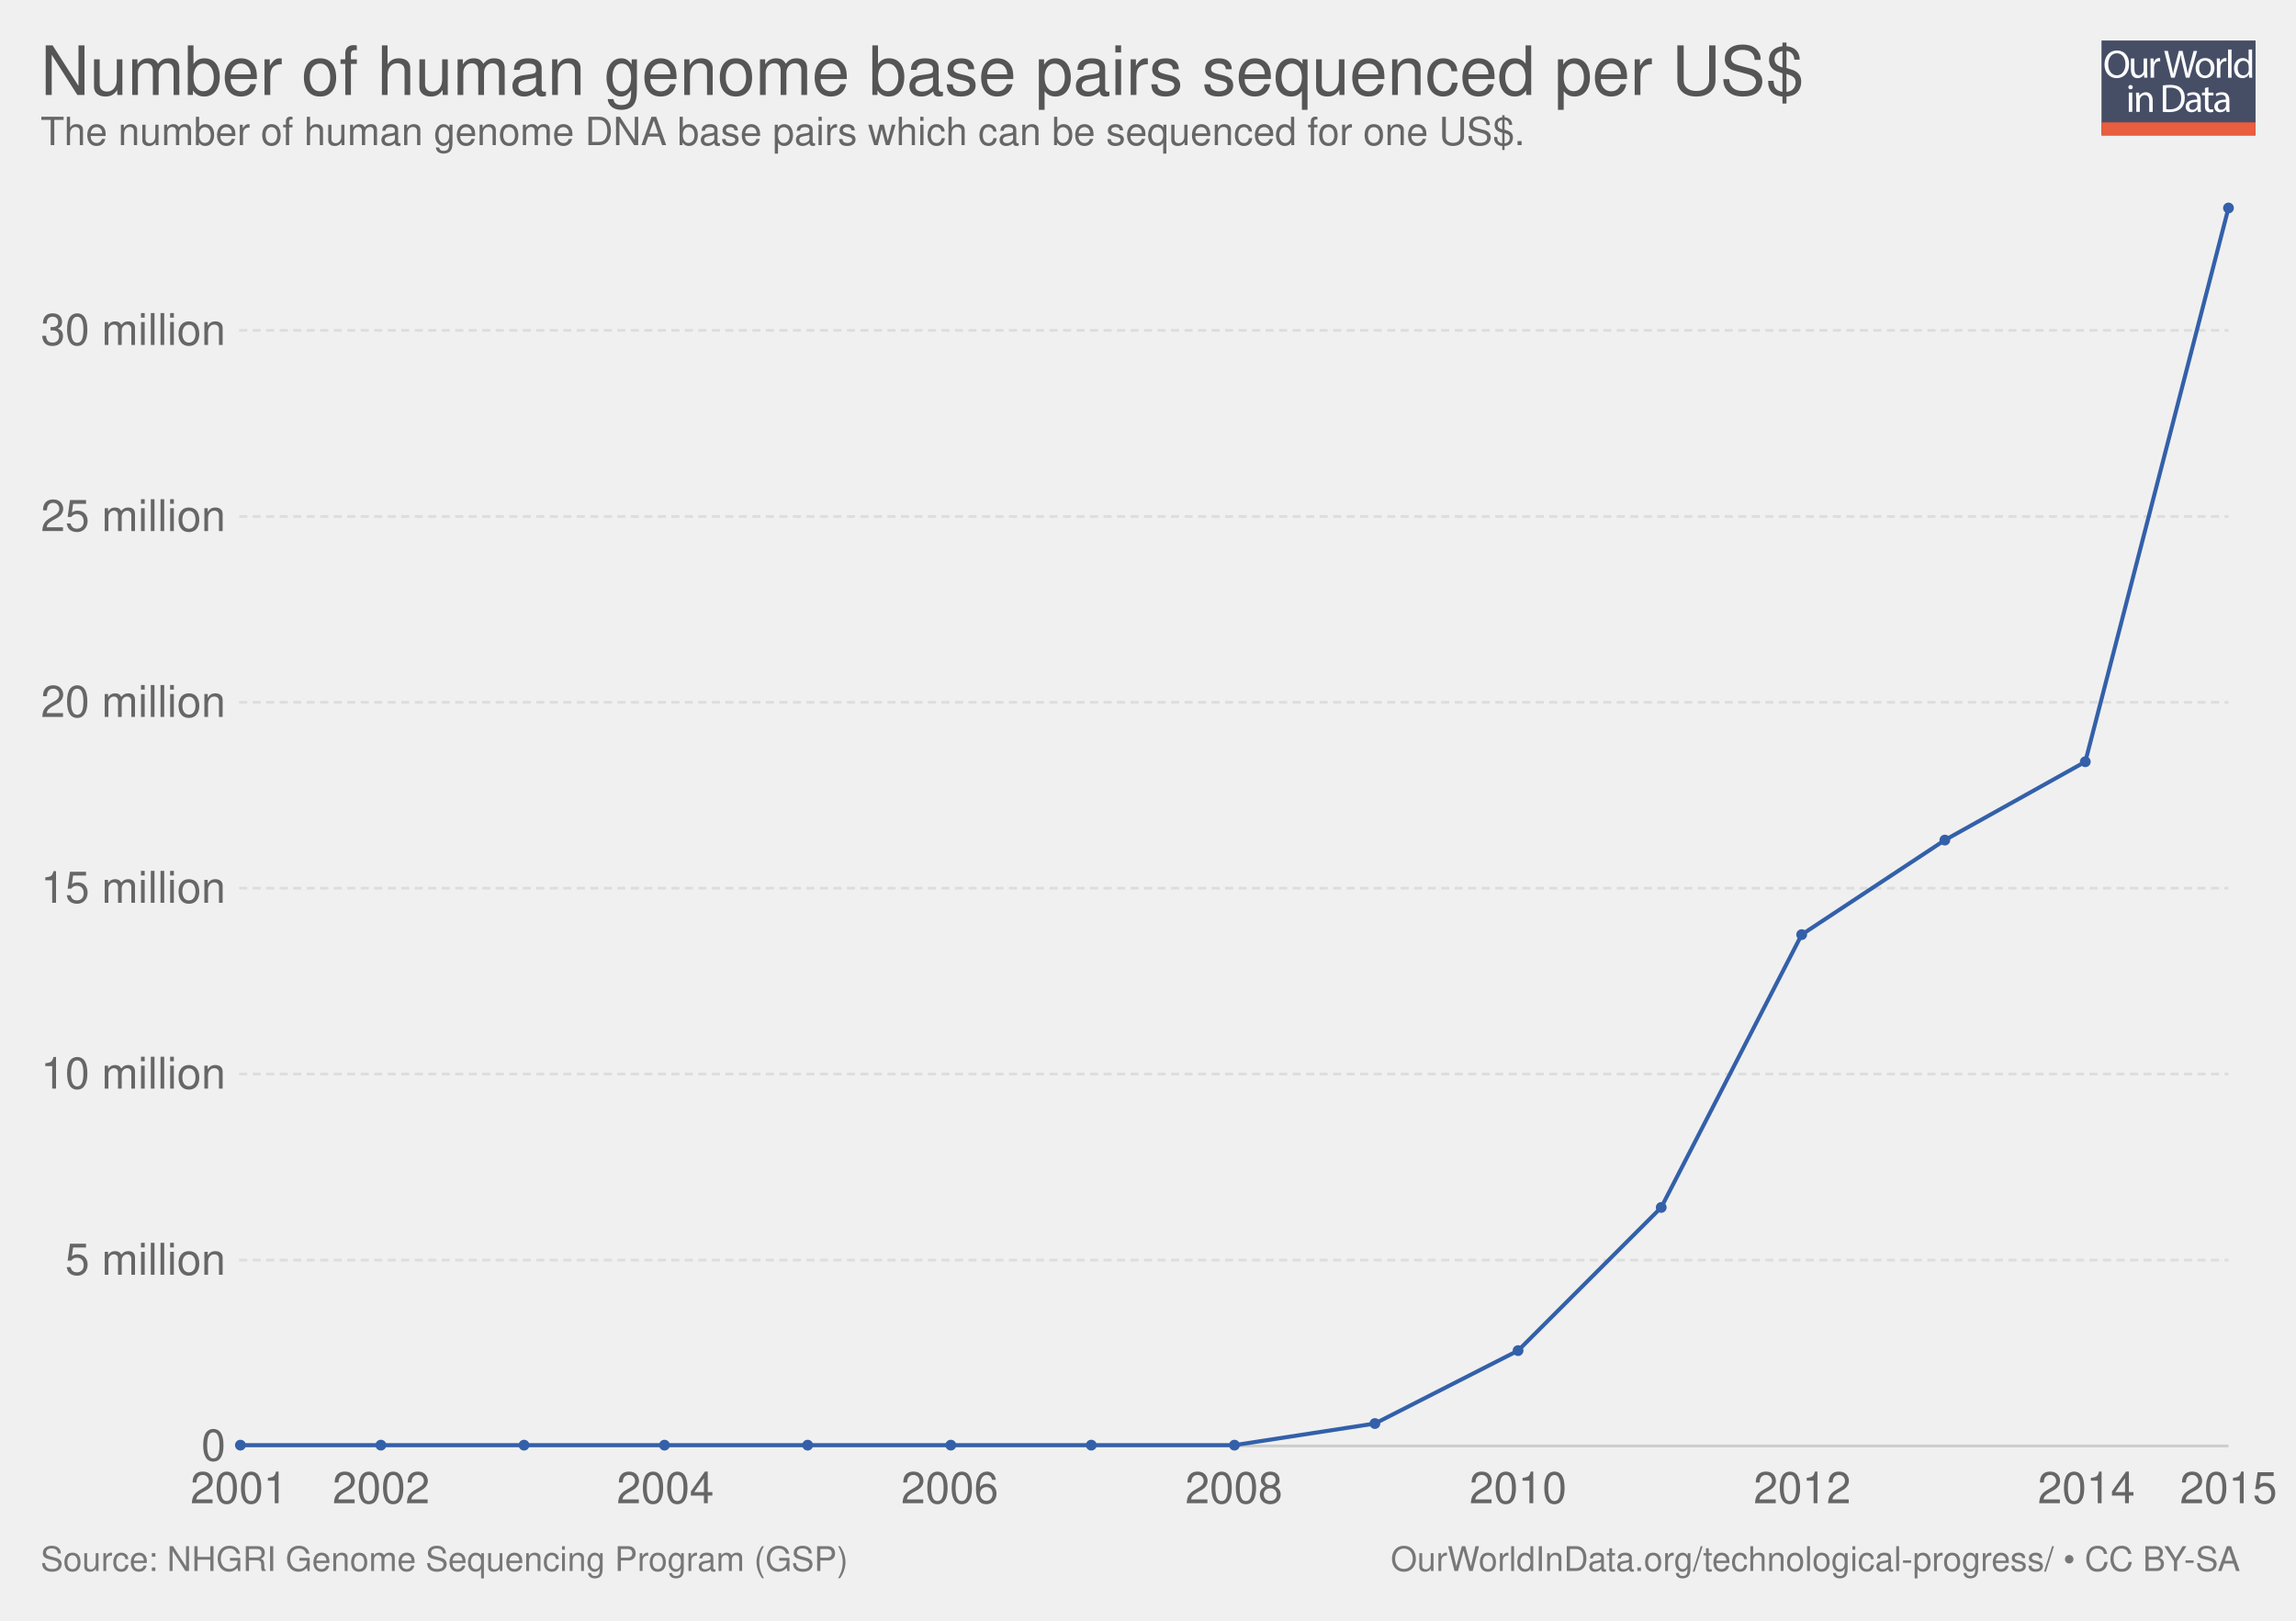
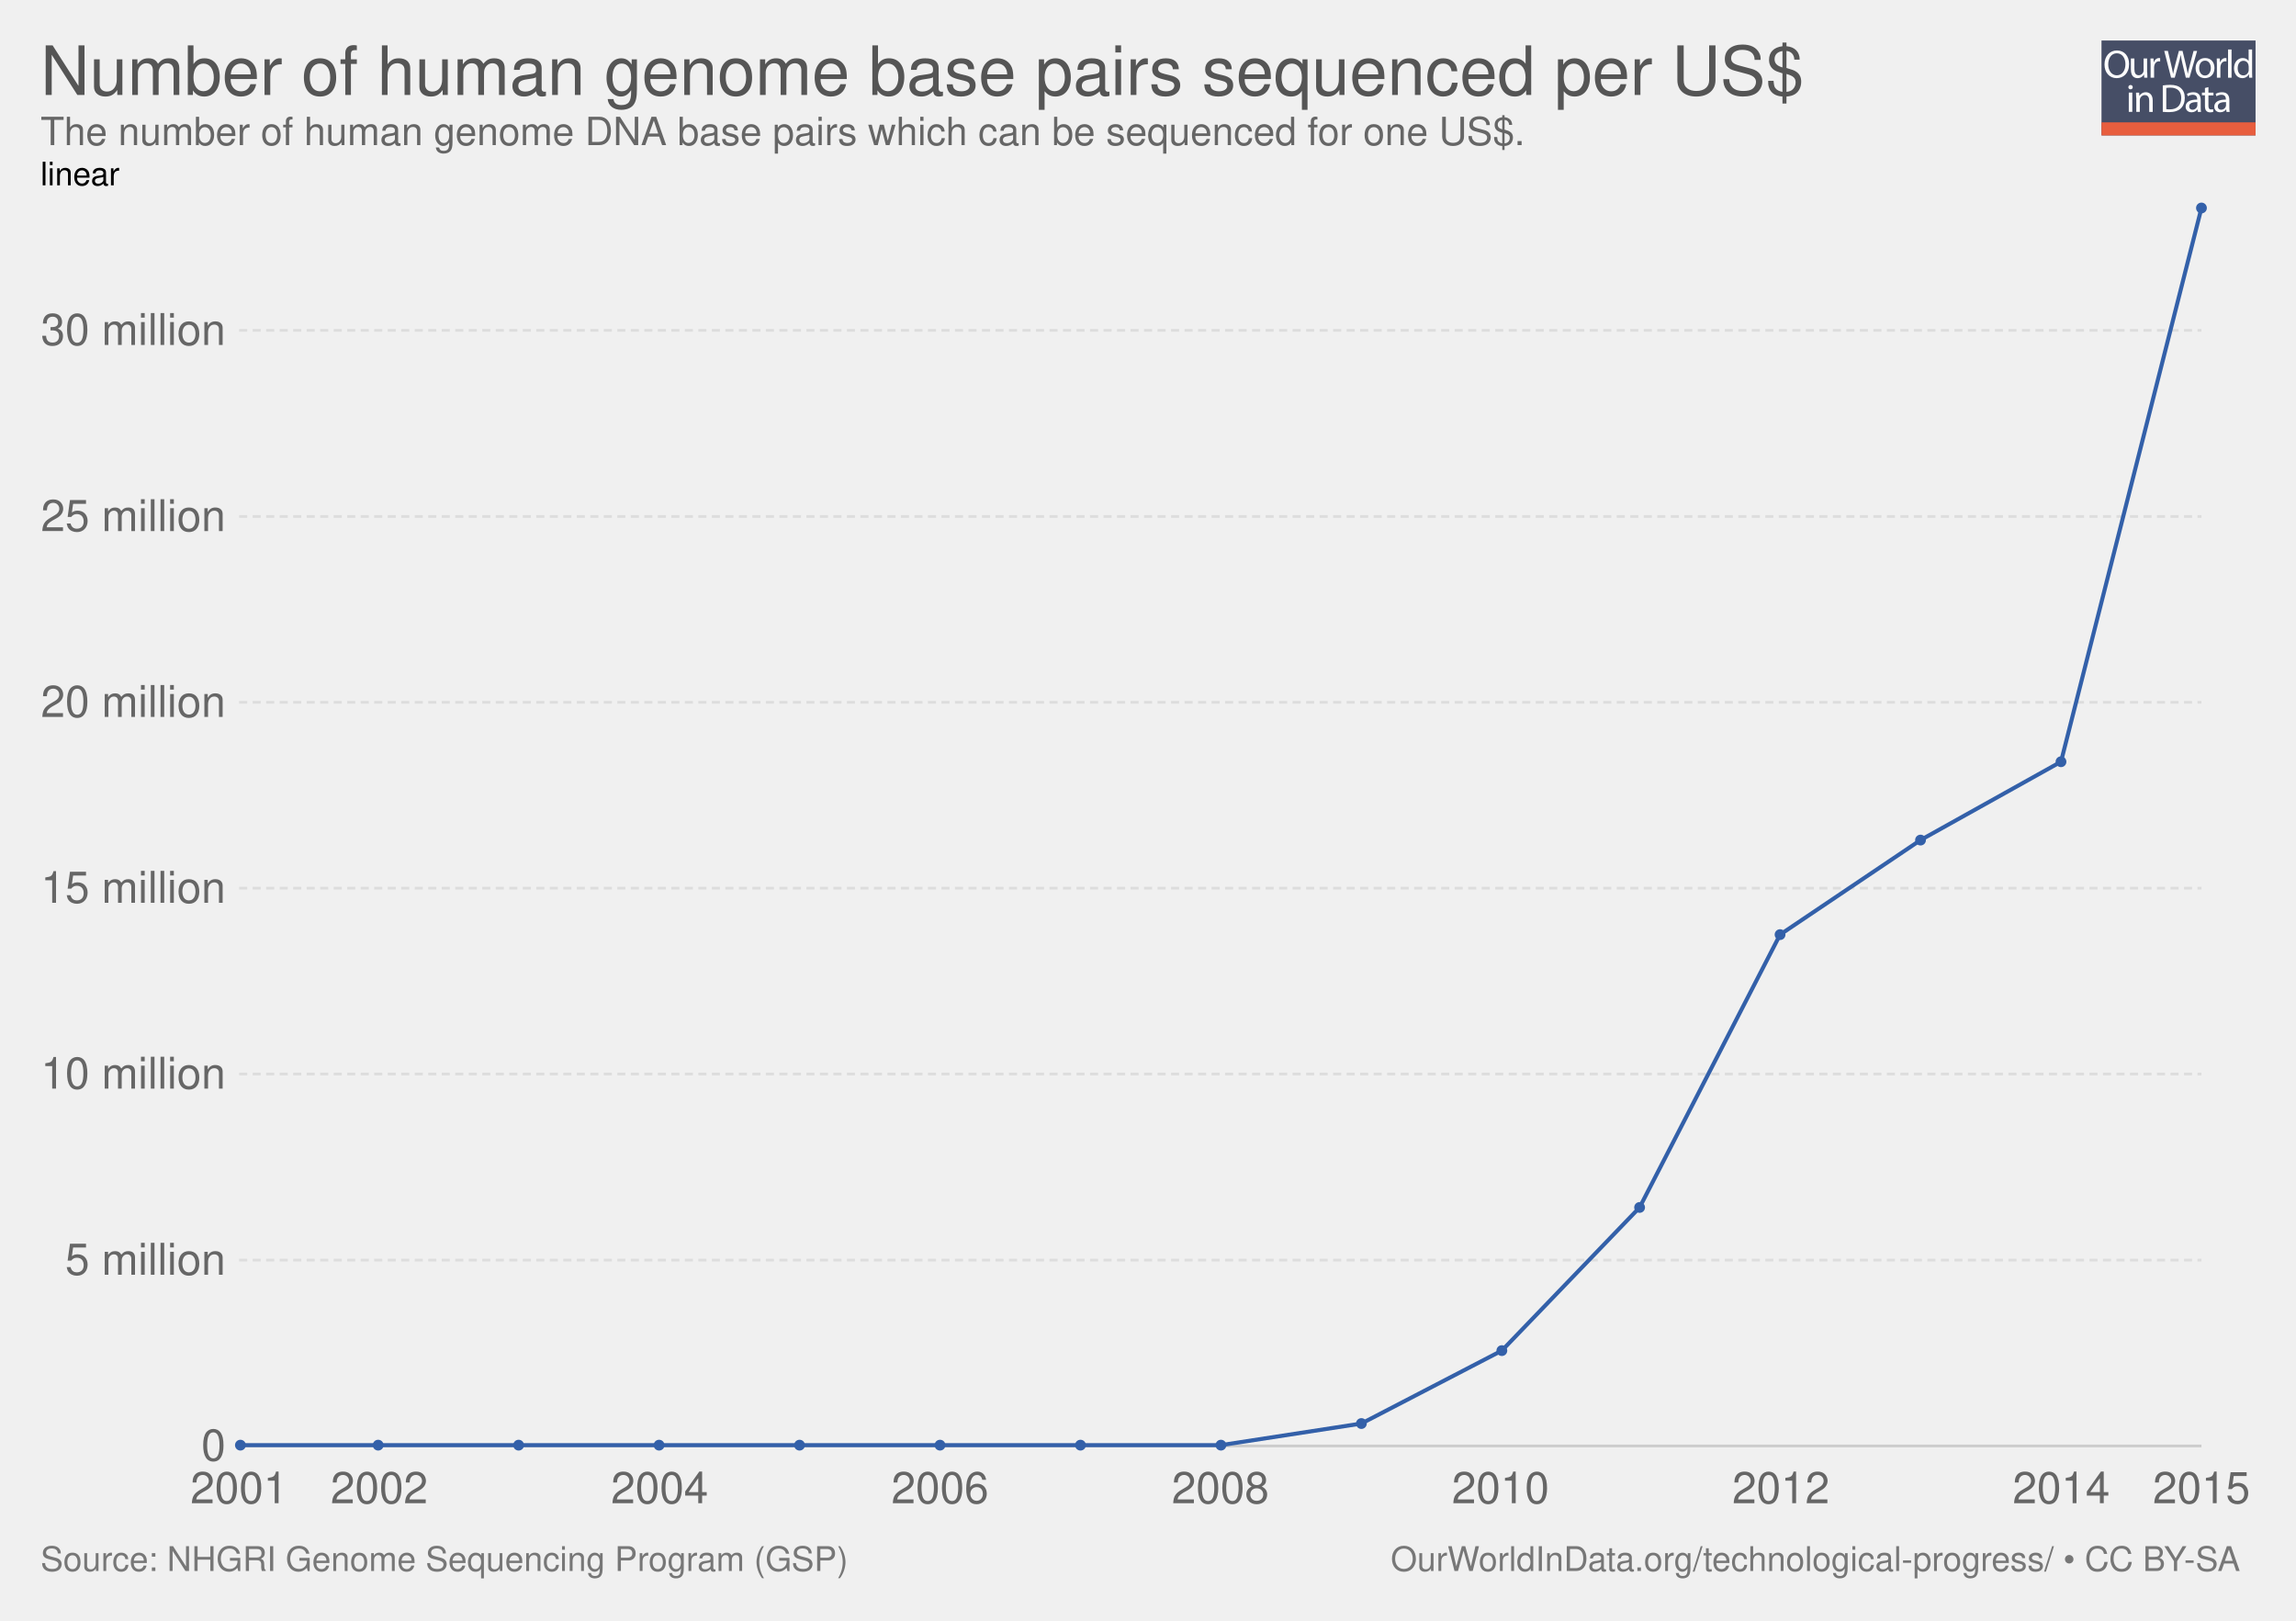
- <svg xmlns="http://www.w3.org/2000/svg" xmlns:xlink="http://www.w3.org/1999/xlink" version="1.1" style="font-family: 'Helvetica Neue', Helvetica, Arial, sans-serif; font-size: 18px; background-color: white; text-rendering: optimizeLegibility; -webkit-font-smoothing: antialiased;" width="850" height="600">
+ <svg xmlns="http://www.w3.org/2000/svg" xmlns:xlink="http://www.w3.org/1999/xlink" version="1.1" style="font-family:'Helvetica Neue', Helvetica, Arial, sans-serif;font-size:18px;background-color:white;text-rendering:optimizeLegibility;-webkit-font-smoothing:antialiased" width="850" height="600">
  <g class="ChartTab">
    <g class="HeaderView">
      <g opacity="0.8" transform="translate(778, 15) scale(0.27)">
        <a xlink:href="https://ourworldindata.org" target="_blank">
          <g>
            <rect x="0" y="0" fill="#1B2543" width="211.2" height="130.1" />
            <rect x="0" y="112.2" fill="#E63912" width="211.2" height="17.9" />
            <g>
              <rect x="1.2" y="12.3" fill="none" width="210.2" height="99.2" />
              <path fill="#FFFFFF" d="M37.8,32.2c0,12.7-7.7,19.4-17.1,19.4c-9.7,0-16.6-7.5-16.6-18.7c0-11.7,7.3-19.3,17.1-19.3 C31.3,13.7,37.8,21.3,37.8,32.2z M9.2,32.8c0,7.9,4.3,14.9,11.8,14.9c7.5,0,11.8-6.9,11.8-15.3c0-7.3-3.8-14.9-11.8-14.9 C13.1,17.5,9.2,24.8,9.2,32.8z" />
              <path fill="#FFFFFF" d="M62.7,43.8c0,2.7,0.1,5.1,0.2,7.2h-4.3l-0.3-4.3h-0.1c-1.3,2.1-4,4.9-8.8,4.9c-4.2,0-9.1-2.3-9.1-11.6 V24.6h4.8v14.6c0,5,1.5,8.4,5.9,8.4c3.2,0,5.5-2.2,6.3-4.4c0.3-0.7,0.4-1.6,0.4-2.5V24.6h4.8V43.8z" />
              <path fill="#FFFFFF" d="M67.3,32.8c0-3.1-0.1-5.8-0.2-8.2h4.2l0.2,5.2h0.2c1.2-3.5,4.1-5.8,7.3-5.8c0.5,0,0.9,0.1,1.4,0.2v4.5 c-0.5-0.1-1-0.2-1.6-0.2c-3.4,0-5.8,2.6-6.5,6.2c-0.1,0.7-0.2,1.4-0.2,2.2V51h-4.8V32.8z" />
              <path fill="#FFFFFF" d="M95.4,51l-9.4-36.8h5l4.4,18.6c1.1,4.6,2.1,9.2,2.7,12.7h0.1c0.6-3.7,1.8-8,3-12.8l4.9-18.5h5l4.5,18.7 c1,4.4,2,8.7,2.6,12.6h0.1c0.8-4,1.8-8.1,3-12.7l4.9-18.5h4.9L120.6,51h-5L111,31.9c-1.1-4.7-1.9-8.3-2.4-12h-0.1 c-0.7,3.7-1.5,7.3-2.8,12L100.4,51H95.4z" />
              <path fill="#FFFFFF" d="M154.9,37.6c0,9.8-6.8,14-13.2,14c-7.2,0-12.7-5.2-12.7-13.6c0-8.8,5.8-14,13.1-14 C149.8,24,154.9,29.5,154.9,37.6z M133.9,37.9c0,5.8,3.3,10.1,8,10.1c4.6,0,8-4.3,8-10.3c0-4.5-2.2-10.1-7.9-10.1 C136.3,27.6,133.9,32.8,133.9,37.9z" />
              <path fill="#FFFFFF" d="M158.2,32.8c0-3.1-0.1-5.8-0.2-8.2h4.2l0.2,5.2h0.2c1.2-3.5,4.1-5.8,7.3-5.8c0.5,0,0.9,0.1,1.4,0.2v4.5 c-0.5-0.1-1-0.2-1.6-0.2c-3.4,0-5.8,2.6-6.5,6.2c-0.1,0.7-0.2,1.4-0.2,2.2V51h-4.8V32.8z" />
              <path fill="#FFFFFF" d="M173.5,12.3h4.8V51h-4.8V12.3z" />
              <path fill="#FFFFFF" d="M206.5,12.3v31.9c0,2.3,0.1,5,0.2,6.8h-4.3l-0.2-4.6H202c-1.5,2.9-4.7,5.2-9,5.2 c-6.4,0-11.3-5.4-11.3-13.4c-0.1-8.8,5.4-14.2,11.9-14.2c4,0,6.8,1.9,8,4h0.1V12.3H206.5z M201.7,35.4c0-0.6-0.1-1.4-0.2-2 c-0.7-3.1-3.3-5.6-6.9-5.6c-5,0-7.9,4.4-7.9,10.2c0,5.3,2.6,9.8,7.8,9.8c3.2,0,6.2-2.1,7.1-5.7c0.2-0.7,0.2-1.3,0.2-2.1V35.4z" />
              <path fill="#FFFFFF" d="M42.8,64c0.1,1.6-1.1,2.9-3.1,2.9c-1.7,0-2.9-1.3-2.9-2.9c0-1.7,1.3-3,3-3C41.7,61,42.8,62.3,42.8,64z M37.4,97.8V71.4h4.8v26.4H37.4z" />
              <path fill="#FFFFFF" d="M47.5,78.6c0-2.7-0.1-5-0.2-7.1h4.3l0.3,4.4h0.1c1.3-2.5,4.4-5,8.8-5c3.7,0,9.4,2.2,9.4,11.2v15.8h-4.8 V82.6c0-4.3-1.6-7.8-6.1-7.8c-3.2,0-5.6,2.2-6.5,4.9c-0.2,0.6-0.3,1.4-0.3,2.2v15.9h-4.8V78.6z" />
              <path fill="#FFFFFF" d="M84,61.6c2.9-0.4,6.3-0.8,10.1-0.8c6.8,0,11.7,1.6,14.9,4.6c3.3,3,5.2,7.3,5.2,13.2c0,6-1.9,10.9-5.3,14.3 c-3.4,3.4-9.1,5.3-16.3,5.3c-3.4,0-6.2-0.2-8.6-0.4V61.6z M88.8,94.1c1.2,0.2,3,0.3,4.8,0.3c10.2,0,15.7-5.7,15.7-15.6 c0.1-8.7-4.9-14.2-14.9-14.2c-2.5,0-4.3,0.2-5.6,0.5V94.1z" />
              <path fill="#FFFFFF" d="M132.1,97.8l-0.4-3.3h-0.2c-1.5,2.1-4.3,3.9-8.1,3.9c-5.4,0-8.1-3.8-8.1-7.6c0-6.4,5.7-9.9,15.9-9.8v-0.5 c0-2.2-0.6-6.1-6-6.1c-2.5,0-5,0.8-6.9,2l-1.1-3.2c2.2-1.4,5.4-2.3,8.7-2.3c8.1,0,10.1,5.5,10.1,10.8v9.9c0,2.3,0.1,4.5,0.4,6.3 H132.1z M131.4,84.4c-5.3-0.1-11.2,0.8-11.2,5.9c0,3.1,2.1,4.6,4.5,4.6c3.4,0,5.6-2.2,6.4-4.4c0.2-0.5,0.3-1,0.3-1.5V84.4z" />
              <path fill="#FFFFFF" d="M146.6,63.9v7.6h6.9v3.7h-6.9v14.2c0,3.3,0.9,5.1,3.6,5.1c1.3,0,2.2-0.2,2.8-0.3l0.2,3.6 c-0.9,0.4-2.4,0.7-4.3,0.7c-2.2,0-4-0.7-5.2-2c-1.4-1.4-1.9-3.8-1.9-6.9V75.1h-4.1v-3.7h4.1v-6.3L146.6,63.9z" />
              <path fill="#FFFFFF" d="M171.4,97.8l-0.4-3.3h-0.2c-1.5,2.1-4.3,3.9-8.1,3.9c-5.4,0-8.1-3.8-8.1-7.6c0-6.4,5.7-9.9,15.9-9.8v-0.5 c0-2.2-0.6-6.1-6-6.1c-2.5,0-5,0.8-6.9,2l-1.1-3.2c2.2-1.4,5.4-2.3,8.7-2.3c8.1,0,10.1,5.5,10.1,10.8v9.9c0,2.3,0.1,4.5,0.4,6.3 H171.4z M170.7,84.4c-5.3-0.1-11.2,0.8-11.2,5.9c0,3.1,2.1,4.6,4.5,4.6c3.4,0,5.6-2.2,6.4-4.4c0.2-0.5,0.3-1,0.3-1.5V84.4z" />
            </g>
          </g>
        </a>
      </g>
      <a href="https://ourworldindata.org/grapher/number-of-human-genome-base-pairs-sequenced-per-us" target="_blank">
        <text font-size="25.20" x="15.0" y="35.2" fill="#555">
          <tspan x="15" y="35.16">Number of human genome base pairs sequenced per US$</tspan>
        </text>
      </a>
      <text font-size="14.40" x="15.0" y="53.7" fill="#666">
        <tspan x="15" y="53.72">The number of human genome DNA base pairs which can be sequenced for one US$. </tspan>
      </text>
    </g>
    <g class="LineChart">
      <defs>
-         <clipPath id="boundsClip-2229">
+         <clipPath id="boundsClip-9">
          <rect x="78.526" y="0" width="830" height="959.8" />
        </clipPath>
      </defs>
      <g class="AxisBoxView">
        <g class="HorizontalAxis">
          <text x="88.5" y="556.5" fill="#666" text-anchor="middle" font-size="16.2">2001</text>
-           <text x="141.1" y="556.5" fill="#666" text-anchor="middle" font-size="16.2">2002</text>
-           <text x="246.3" y="556.5" fill="#666" text-anchor="middle" font-size="16.2">2004</text>
-           <text x="351.6" y="556.5" fill="#666" text-anchor="middle" font-size="16.2">2006</text>
-           <text x="456.8" y="556.5" fill="#666" text-anchor="middle" font-size="16.2">2008</text>
-           <text x="562" y="556.5" fill="#666" text-anchor="middle" font-size="16.2">2010</text>
-           <text x="667.2" y="556.5" fill="#666" text-anchor="middle" font-size="16.2">2012</text>
-           <text x="772.4" y="556.5" fill="#666" text-anchor="middle" font-size="16.2">2014</text>
-           <text x="825" y="556.5" fill="#666" text-anchor="middle" font-size="16.2">2015</text>
+           <text x="140.4" y="556.5" fill="#666" text-anchor="middle" font-size="16.2">2002</text>
+           <text x="244.2" y="556.5" fill="#666" text-anchor="middle" font-size="16.2">2004</text>
+           <text x="348" y="556.5" fill="#666" text-anchor="middle" font-size="16.2">2006</text>
+           <text x="451.8" y="556.5" fill="#666" text-anchor="middle" font-size="16.2">2008</text>
+           <text x="555.5" y="556.5" fill="#666" text-anchor="middle" font-size="16.2">2010</text>
+           <text x="659.3" y="556.5" fill="#666" text-anchor="middle" font-size="16.2">2012</text>
+           <text x="763.1" y="556.5" fill="#666" text-anchor="middle" font-size="16.2">2014</text>
+           <text x="815" y="556.5" fill="#666" text-anchor="middle" font-size="16.2">2015</text>
        </g>
        <g class="VerticalAxis">
          <text x="83.53" y="535.3" fill="#666" dominant-baseline="middle" text-anchor="end" font-size="16.2">0</text>
          <text x="83.53" y="466.5" fill="#666" dominant-baseline="middle" text-anchor="end" font-size="16.2">5 million</text>
          <text x="83.53" y="397.6" fill="#666" dominant-baseline="middle" text-anchor="end" font-size="16.2">10 million</text>
          <text x="83.53" y="328.8" fill="#666" dominant-baseline="middle" text-anchor="end" font-size="16.2">15 million</text>
          <text x="83.53" y="260" fill="#666" dominant-baseline="middle" text-anchor="end" font-size="16.2">20 million</text>
          <text x="83.53" y="191.2" fill="#666" dominant-baseline="middle" text-anchor="end" font-size="16.2">25 million</text>
          <text x="83.53" y="122.3" fill="#666" dominant-baseline="middle" text-anchor="end" font-size="16.2">30 million</text>
+           <text x="15" y="68.6" style="font-size:12px;text-transform:uppercase;cursor:pointer" class="clickable">linear</text>
        </g>
        <g class="AxisGridLines">
-           <line x1="88.53" y1="535.3" x2="825.00" y2="535.3" stroke="#ccc" />
-           <line x1="88.53" y1="466.5" x2="825.00" y2="466.5" stroke="#ddd" stroke-dasharray="3,2" />
-           <line x1="88.53" y1="397.6" x2="825.00" y2="397.6" stroke="#ddd" stroke-dasharray="3,2" />
-           <line x1="88.53" y1="328.8" x2="825.00" y2="328.8" stroke="#ddd" stroke-dasharray="3,2" />
-           <line x1="88.53" y1="260" x2="825.00" y2="260" stroke="#ddd" stroke-dasharray="3,2" />
-           <line x1="88.53" y1="191.2" x2="825.00" y2="191.2" stroke="#ddd" stroke-dasharray="3,2" />
-           <line x1="88.53" y1="122.3" x2="825.00" y2="122.3" stroke="#ddd" stroke-dasharray="3,2" />
+           <line x1="88.53" y1="535.3" x2="815.00" y2="535.3" stroke="#ccc" />
+           <line x1="88.53" y1="466.5" x2="815.00" y2="466.5" stroke="#ddd" stroke-dasharray="3,2" />
+           <line x1="88.53" y1="397.6" x2="815.00" y2="397.6" stroke="#ddd" stroke-dasharray="3,2" />
+           <line x1="88.53" y1="328.8" x2="815.00" y2="328.8" stroke="#ddd" stroke-dasharray="3,2" />
+           <line x1="88.53" y1="260" x2="815.00" y2="260" stroke="#ddd" stroke-dasharray="3,2" />
+           <line x1="88.53" y1="191.2" x2="815.00" y2="191.2" stroke="#ddd" stroke-dasharray="3,2" />
+           <line x1="88.53" y1="122.3" x2="815.00" y2="122.3" stroke="#ddd" stroke-dasharray="3,2" />
        </g>
      </g>
-       <g clip-path="url(#boundsClip-2229)">
+       <g clip-path="url(#boundsClip-9)">
        <g class="Lines">
-           <rect x="89" y="77" width="736" height="459" fill="rgba(255,255,255,0)" opacity="0" />
+           <rect x="89" y="77" width="726" height="459" fill="rgba(255,255,255,0)" opacity="0" />
          <g class="key-Genome_0">
-             <path stroke="#3360a9" stroke-linecap="round" d="M89 535L141 535L194 535L246 535L299 535L352 535L404 535L457 535L509 527L562 500L615 447L667 346L720 311L772 282L825 77" fill="none" stroke-width="1.5" />
+             <path stroke="#3360a9" stroke-linecap="round" d="M89 535L140 535L192 535L244 535L296 535L348 535L400 535L452 535L504 527L556 500L607 447L659 346L711 311L763 282L815 77" fill="none" stroke-width="1.5" />
            <g fill="#3360a9">
              <circle cx="89" cy="535" r="2" />
-               <circle cx="141" cy="535" r="2" />
-               <circle cx="194" cy="535" r="2" />
-               <circle cx="246" cy="535" r="2" />
-               <circle cx="299" cy="535" r="2" />
-               <circle cx="352" cy="535" r="2" />
-               <circle cx="404" cy="535" r="2" />
-               <circle cx="457" cy="535" r="2" />
-               <circle cx="509" cy="527" r="2" />
-               <circle cx="562" cy="500" r="2" />
-               <circle cx="615" cy="447" r="2" />
-               <circle cx="667" cy="346" r="2" />
-               <circle cx="720" cy="311" r="2" />
-               <circle cx="772" cy="282" r="2" />
-               <circle cx="825" cy="77" r="2" />
+               <circle cx="140" cy="535" r="2" />
+               <circle cx="192" cy="535" r="2" />
+               <circle cx="244" cy="535" r="2" />
+               <circle cx="296" cy="535" r="2" />
+               <circle cx="348" cy="535" r="2" />
+               <circle cx="400" cy="535" r="2" />
+               <circle cx="452" cy="535" r="2" />
+               <circle cx="504" cy="527" r="2" />
+               <circle cx="556" cy="500" r="2" />
+               <circle cx="607" cy="447" r="2" />
+               <circle cx="659" cy="346" r="2" />
+               <circle cx="711" cy="311" r="2" />
+               <circle cx="763" cy="282" r="2" />
+               <circle cx="815" cy="77" r="2" />
            </g>
          </g>
        </g>
      </g>
    </g>
-     <g style="fill: #777;" class="SourcesFooter">
-       <g style="fill: #777;" class="clickable">
+     <g class="SourcesFooter" style="fill:#777">
+       <g class="clickable" style="fill:#777">
        <text font-size="12.60" x="15.0" y="581.6">
          <tspan x="15" y="581.58">Source: NHGRI Genome Sequencing Program (GSP)</tspan>
        </text>
      </g>
      <text font-size="12.60" x="514.8" y="581.6">
        <tspan x="514.834" y="581.58">
-           <a target="_blank" style="fill: #777;" href="https://ourworldindata.org/technological-progress/">OurWorldInData.org/technological-progress/</a> • <a style="fill: #777;" href="http://creativecommons.org/licenses/by-sa/4.0/deed.en_US" target="_blank">CC BY-SA</a>
+           <a target="_blank" style="fill: #777;" href="https://ourworldindata.org/technological-progress/">OurWorldInData.org/technological-progress/</a> • <a style="fill: #777;" class="cclogo" href="http://creativecommons.org/licenses/by-sa/4.0/deed.en_US" target="_blank">CC BY-SA</a>
        </tspan>
      </text>
    </g>
  </g>
</svg>
